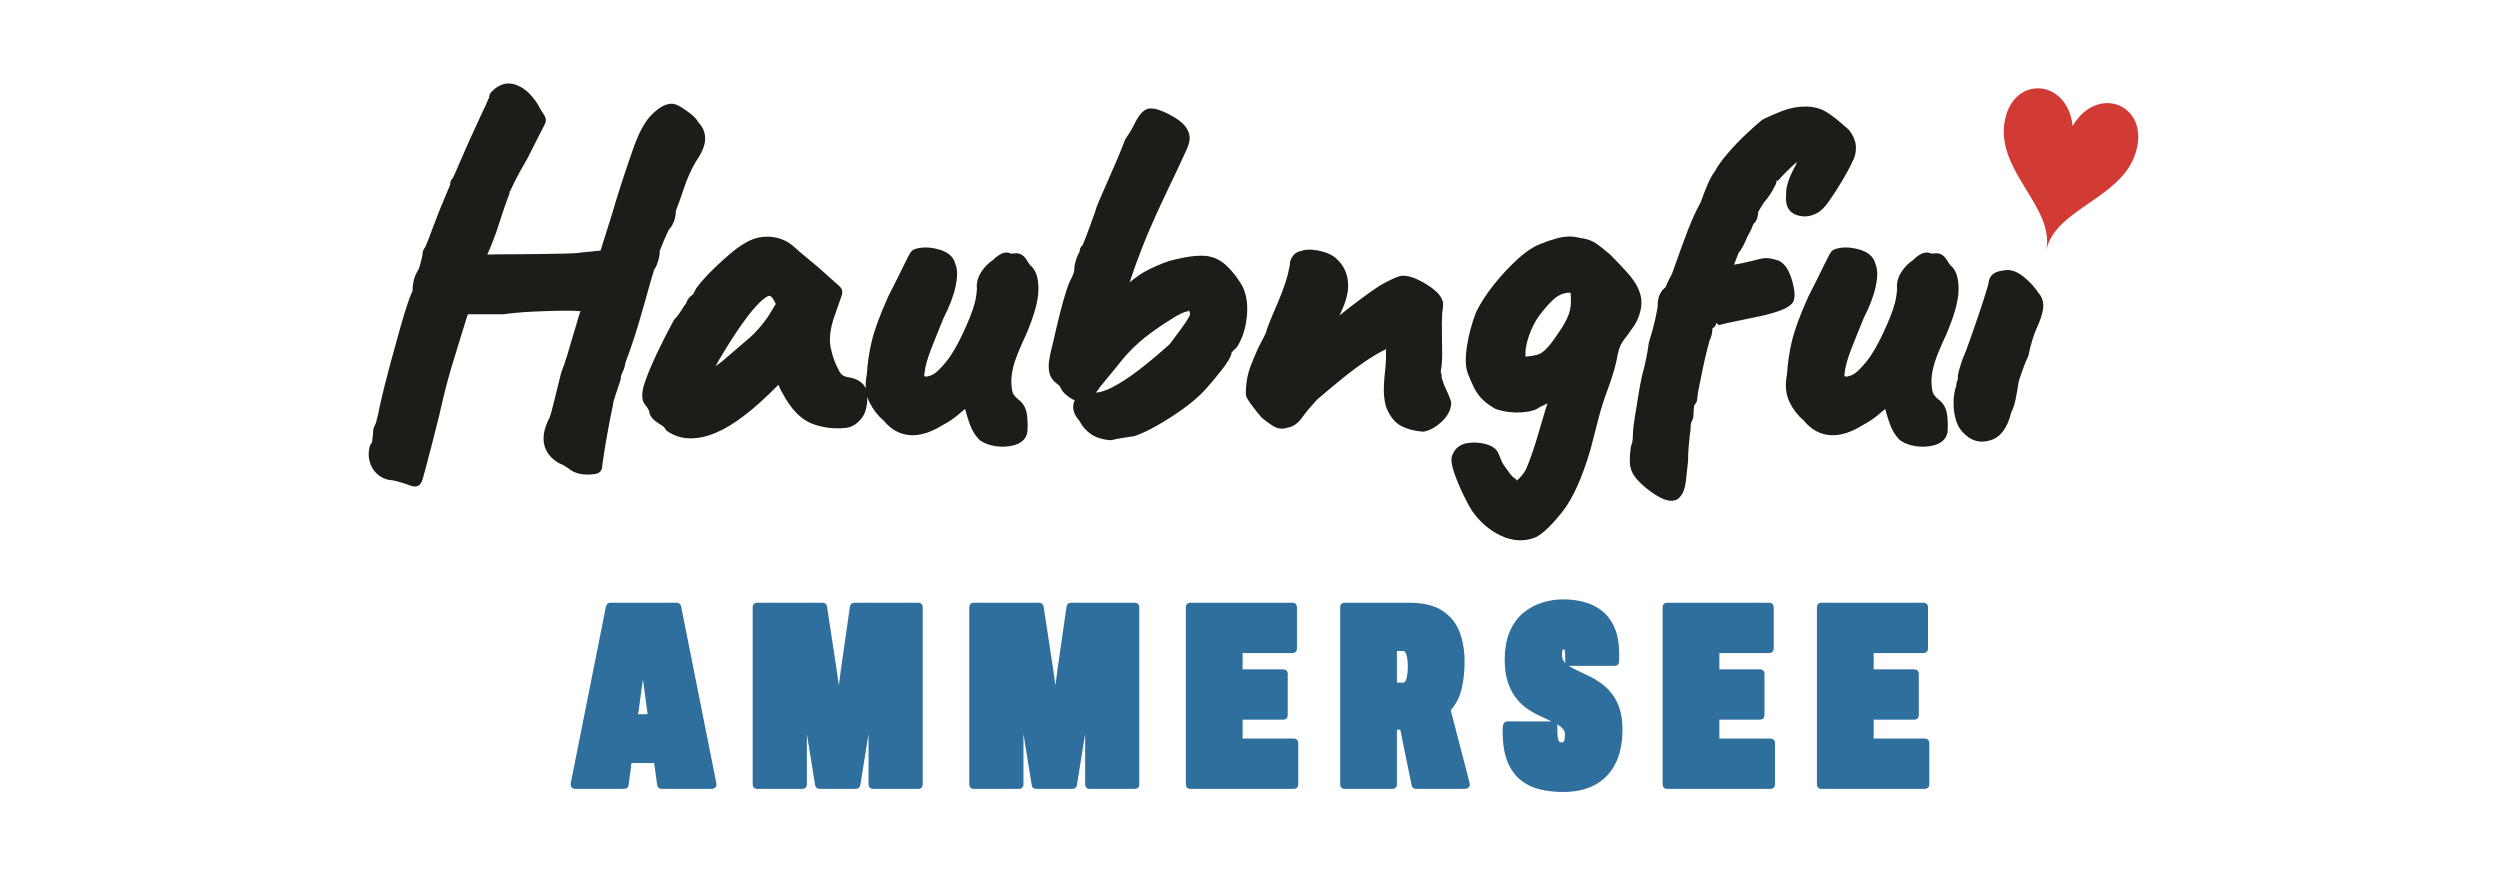
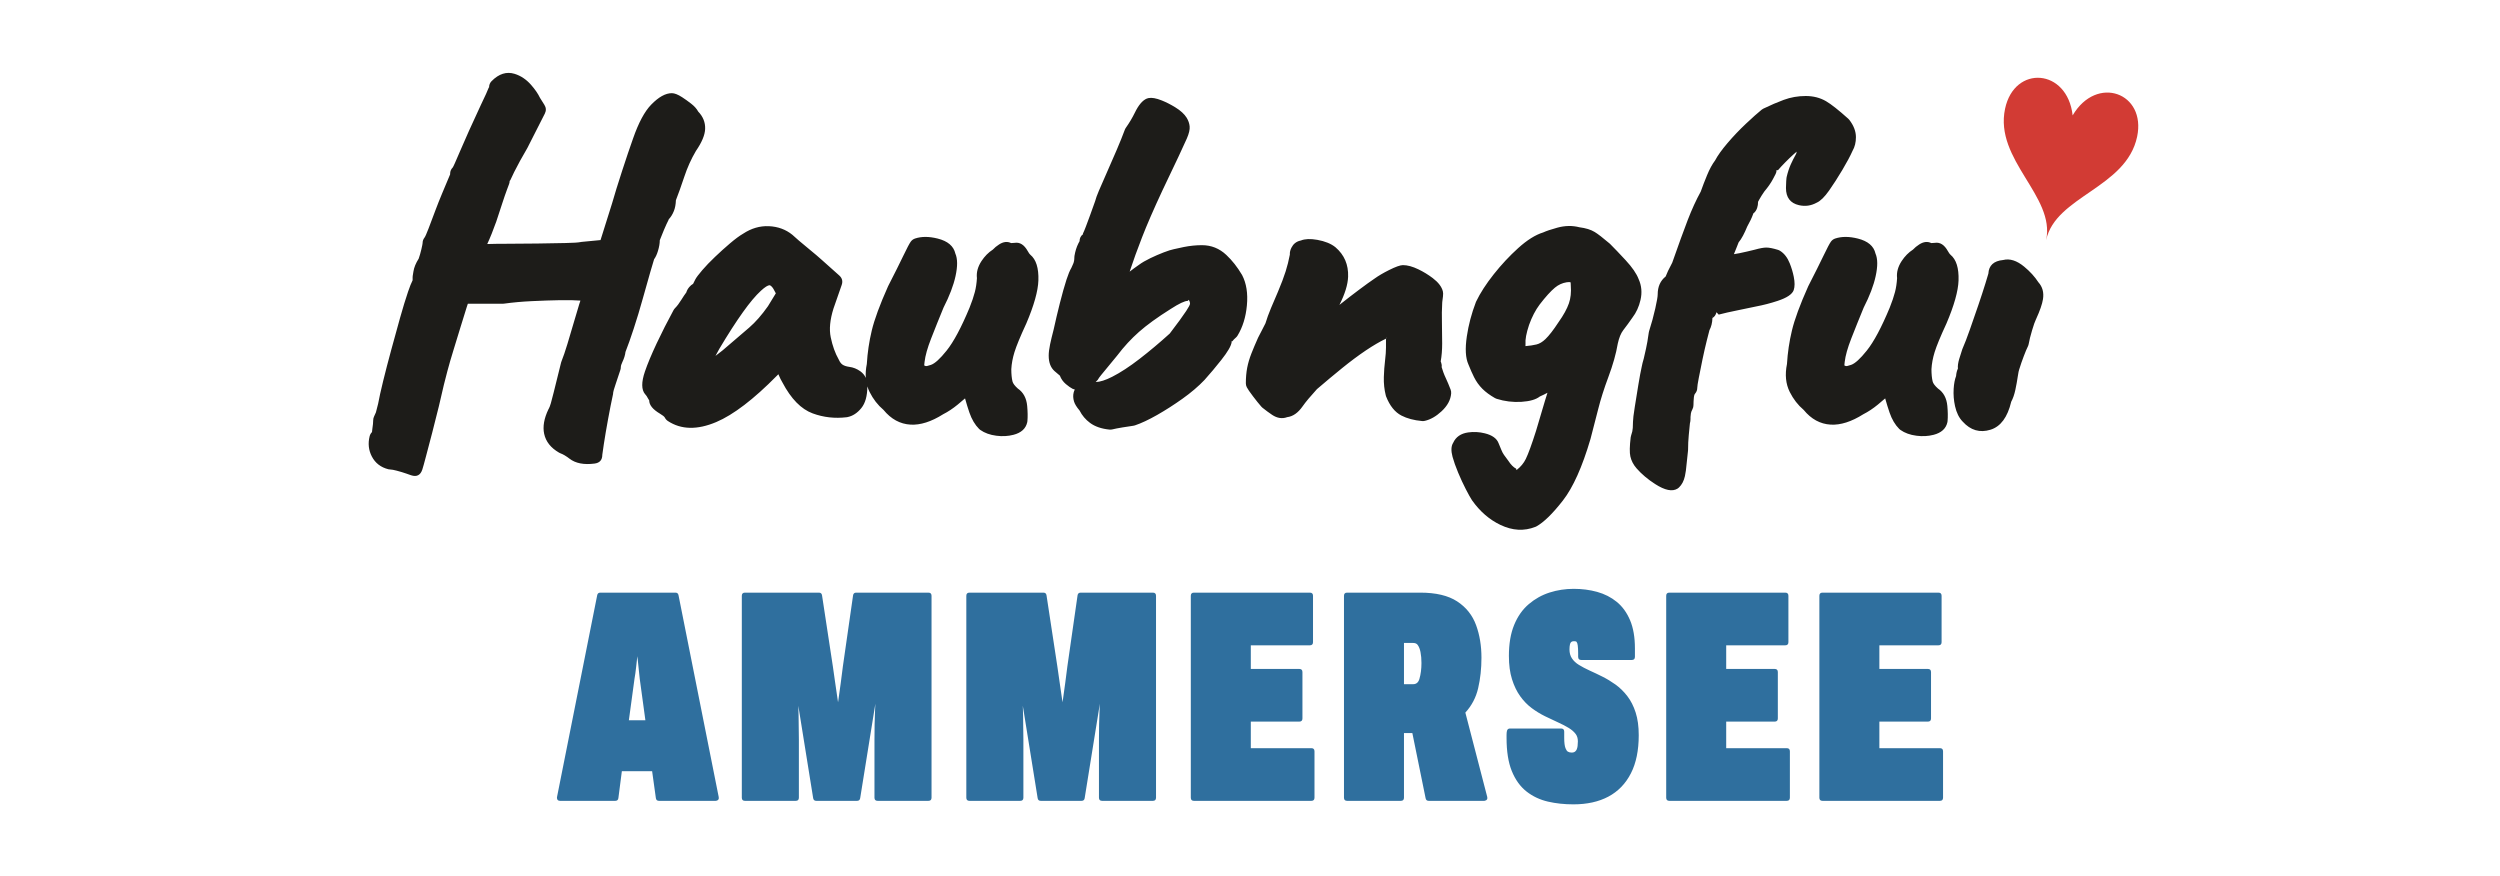
<svg xmlns="http://www.w3.org/2000/svg" width="127.0mm" height="44.45mm" viewBox="0 0 127.0 44.45" role="img" aria-label="Haubngfui · AMMERSEE · Fisherman-Fassung (Stick, embroidery_front)">
-   <path id="schrift" fill="#1d1c19" d="M20.876 24.677 20.635 24.592Q20.411 24.514 20.151 24.446Q19.929 24.388 19.842 24.388Q19.787 24.388 19.733 24.375Q19.15 24.229 18.888 23.723Q18.641 23.246 18.778 22.695Q18.809 22.574 18.897 22.486L18.915 22.325Q18.958 22.046 18.958 21.887Q18.958 21.781 19.006 21.686Q19.083 21.53 19.096 21.486Q19.118 21.41 19.209 21.045Q19.285 20.622 19.466 19.885Q19.648 19.144 19.879 18.294Q20.108 17.447 20.326 16.673Q20.547 15.889 20.732 15.347Q20.858 14.976 20.961 14.772V14.623Q20.961 14.588 20.966 14.553L21.003 14.324Q21.051 14.019 21.27 13.674Q21.347 13.454 21.407 13.195Q21.468 12.931 21.468 12.886Q21.468 12.728 21.566 12.605Q21.619 12.538 21.775 12.133Q21.955 11.665 22.123 11.21Q22.271 10.814 22.456 10.372L22.77 9.623L22.867 9.392V9.362Q22.867 9.176 22.999 9.044Q23.034 9.01 23.374 8.209Q23.751 7.321 24.406 5.915Q24.408 5.909 24.411 5.903Q24.504 5.717 24.694 5.302Q24.784 5.106 24.826 4.991L24.846 4.97Q24.846 4.784 24.978 4.652Q25.532 4.098 26.142 4.287Q26.612 4.433 26.973 4.841Q27.281 5.189 27.43 5.503L27.657 5.866Q27.791 6.082 27.676 6.308L26.794 8.046Q26.788 8.058 26.781 8.07Q26.392 8.733 26.121 9.274Q25.988 9.539 25.924 9.69L25.891 9.724Q25.891 9.806 25.862 9.882L25.754 10.172Q25.649 10.452 25.507 10.889L25.217 11.771Q25.215 11.776 25.214 11.781Q24.975 12.454 24.752 12.933Q25.189 12.918 25.78 12.918Q26.527 12.918 27.306 12.906L28.721 12.882Q29.311 12.871 29.499 12.831Q29.524 12.826 29.549 12.824L30.507 12.732L31.091 10.874Q31.286 10.192 31.601 9.223Q31.917 8.252 32.16 7.57Q32.578 6.369 33.082 5.851Q33.649 5.269 34.129 5.269Q34.334 5.269 34.651 5.473Q34.872 5.617 35.105 5.798Q35.357 5.994 35.469 6.204Q35.839 6.586 35.821 7.086Q35.804 7.551 35.352 8.206Q34.996 8.81 34.761 9.517Q34.523 10.23 34.336 10.707Q34.325 11.025 34.233 11.255Q34.126 11.522 33.964 11.684L33.971 11.692Q33.928 11.771 33.861 11.916Q33.723 12.216 33.607 12.516L33.517 12.741Q33.517 12.976 33.425 13.281Q33.347 13.542 33.228 13.707Q33.172 13.887 33.04 14.339Q32.872 14.915 32.656 15.697Q32.436 16.491 32.191 17.237Q31.962 17.936 31.774 18.415Q31.75 18.648 31.615 18.931Q31.538 19.093 31.538 19.184Q31.538 19.257 31.515 19.327L31.274 20.05Q31.152 20.416 31.152 20.463Q31.152 20.512 31.142 20.559Q31.022 21.107 30.891 21.823Q30.76 22.541 30.676 23.089Q30.597 23.61 30.597 23.638Q30.597 24.033 30.206 24.084Q29.393 24.192 28.931 23.836Q28.673 23.638 28.473 23.565Q28.435 23.551 28.401 23.531Q27.769 23.166 27.643 22.572Q27.527 22.024 27.859 21.331Q27.869 21.308 27.883 21.287Q27.964 21.156 28.128 20.468Q28.31 19.703 28.504 18.951Q28.512 18.923 28.522 18.896Q28.66 18.552 28.823 18.016Q28.991 17.464 29.147 16.924Q29.305 16.376 29.427 15.983Q29.457 15.888 29.486 15.806Q29.068 15.774 28.448 15.785Q27.797 15.797 27.031 15.833Q26.279 15.868 25.599 15.962Q25.568 15.966 25.538 15.966H23.766Q23.742 16.038 23.71 16.136Q23.58 16.542 23.405 17.118L23.042 18.303Q22.857 18.898 22.727 19.389Q22.596 19.88 22.549 20.082Q22.453 20.516 22.295 21.172Q22.137 21.828 21.955 22.52L21.641 23.715Q21.505 24.235 21.452 24.394Q21.309 24.821 20.883 24.679Q20.879 24.678 20.876 24.677ZM33.774 21.75Q33.737 21.676 33.525 21.55Q32.979 21.226 32.979 20.873L32.922 20.782Q32.846 20.637 32.797 20.588Q32.782 20.574 32.769 20.558Q32.487 20.219 32.761 19.413Q32.963 18.822 33.359 17.979Q33.751 17.147 34.216 16.291Q34.247 16.234 34.293 16.187Q34.449 16.032 34.614 15.763Q34.758 15.53 34.864 15.392Q34.907 15.243 35.018 15.115Q35.105 15.013 35.21 14.954L35.319 14.736Q35.392 14.589 35.677 14.258Q35.94 13.951 36.323 13.586Q36.699 13.227 37.08 12.903Q37.473 12.568 37.753 12.406Q38.377 11.996 39.059 12.026Q39.751 12.057 40.252 12.464Q40.27 12.479 40.287 12.495Q40.347 12.555 40.587 12.761Q40.836 12.975 41.158 13.237Q41.492 13.509 41.742 13.734L42.633 14.529Q42.857 14.729 42.758 15.013L42.34 16.213Q42.074 17.062 42.201 17.669Q42.337 18.323 42.604 18.793Q42.614 18.811 42.622 18.829Q42.693 18.983 42.798 19.058Q42.915 19.14 43.145 19.173Q43.443 19.21 43.705 19.397Q43.894 19.532 43.983 19.734Q43.958 19.402 44.034 19.028Q44.086 18.161 44.285 17.33Q44.488 16.481 45.108 15.091Q45.113 15.08 45.118 15.07Q45.622 14.086 45.885 13.536Q46.17 12.941 46.269 12.809Q46.353 12.696 46.487 12.652Q46.973 12.49 47.631 12.654Q48.402 12.847 48.532 13.417Q48.705 13.811 48.541 14.562Q48.385 15.277 47.931 16.163Q47.598 16.971 47.302 17.731Q47.021 18.449 46.968 18.921Q46.947 19.098 46.949 19.098Q46.984 19.111 47.016 19.129Q47.059 19.152 47.291 19.072Q47.59 18.97 48.087 18.348Q48.627 17.674 49.254 16.164Q49.434 15.714 49.523 15.368Q49.604 15.054 49.628 14.666Q49.577 14.231 49.86 13.798Q50.1 13.432 50.437 13.214Q50.566 13.074 50.754 12.954Q51.079 12.744 51.364 12.884L51.542 12.873Q51.94 12.807 52.211 13.295Q52.288 13.434 52.34 13.476Q52.781 13.837 52.75 14.783Q52.723 15.591 52.135 16.971Q52.132 16.978 52.129 16.984Q51.683 17.946 51.535 18.424Q51.397 18.871 51.374 19.292Q51.375 19.666 51.434 19.912Q51.472 20.066 51.705 20.274Q52.127 20.563 52.181 21.158Q52.221 21.596 52.193 21.924Q52.191 21.955 52.184 21.985Q52.076 22.471 51.484 22.624Q51.074 22.731 50.614 22.671Q50.13 22.609 49.798 22.376Q49.765 22.354 49.738 22.326Q49.423 22.011 49.244 21.49Q49.133 21.168 49.024 20.774Q48.895 20.889 48.652 21.088Q48.285 21.39 47.913 21.579Q47.005 22.151 46.253 22.107Q45.458 22.06 44.883 21.36Q44.448 20.993 44.175 20.447Q44.107 20.311 44.062 20.165Q44.059 20.892 43.757 21.265Q43.45 21.645 43.049 21.725Q43.032 21.728 43.015 21.73Q42.111 21.84 41.286 21.537Q40.405 21.214 39.748 19.966Q39.658 19.823 39.541 19.547Q39.503 19.586 39.466 19.623Q37.692 21.422 36.386 21.976Q34.939 22.588 33.93 21.925Q33.829 21.859 33.774 21.75ZM56.358 22.359Q55.752 22.298 55.375 22.02Q55.032 21.766 54.841 21.389Q54.619 21.128 54.56 20.93Q54.488 20.691 54.542 20.475Q54.563 20.389 54.601 20.326Q54.543 20.314 54.488 20.287Q54.343 20.214 54.145 20.047Q53.938 19.872 53.842 19.619Q53.683 19.491 53.565 19.383Q53.274 19.117 53.274 18.605Q53.274 18.366 53.344 18.031Q53.406 17.733 53.527 17.269Q53.666 16.631 53.839 15.945Q54.015 15.247 54.178 14.739Q54.306 14.343 54.427 14.141L54.519 13.934Q54.577 13.804 54.577 13.61Q54.577 13.572 54.583 13.536Q54.642 13.179 54.781 12.902L54.842 12.789Q54.842 12.564 55.022 12.429L55.011 12.407Q55.073 12.282 55.161 12.05Q55.351 11.553 55.635 10.749Q55.679 10.568 55.819 10.236Q55.99 9.835 56.233 9.288Q56.473 8.748 56.725 8.16Q56.974 7.579 57.139 7.132Q57.159 7.076 57.193 7.028Q57.462 6.647 57.651 6.258Q57.929 5.685 58.252 5.546Q58.295 5.528 58.341 5.519Q58.593 5.468 59.019 5.639Q59.356 5.774 59.703 5.987Q60.107 6.235 60.283 6.518Q60.412 6.732 60.434 6.953Q60.458 7.19 60.29 7.575Q60.167 7.859 59.874 8.48L59.053 10.207Q58.385 11.639 58.017 12.59Q57.647 13.544 57.421 14.232Q57.405 14.284 57.387 14.335Q57.606 14.163 57.853 13.992Q58.08 13.824 58.439 13.651Q58.782 13.486 59.112 13.359Q59.443 13.231 59.63 13.195Q59.76 13.16 60.139 13.084Q60.605 12.991 61.06 12.991Q61.769 12.991 62.297 13.487Q62.742 13.905 63.088 14.491Q63.094 14.501 63.1 14.511Q63.427 15.136 63.342 16.052Q63.26 16.94 62.868 17.584Q62.827 17.652 62.765 17.702Q62.687 17.764 62.599 17.878L62.572 17.857Q62.572 17.889 62.567 17.921Q62.526 18.21 62.04 18.824Q61.622 19.353 61.202 19.822Q61.198 19.827 61.194 19.832Q60.729 20.322 60.066 20.794Q59.42 21.253 58.785 21.615Q58.131 21.986 57.655 22.145Q57.613 22.159 57.568 22.165Q57.384 22.188 57.031 22.246Q56.687 22.304 56.512 22.348Q56.436 22.367 56.358 22.359ZM77.996 27.301Q77.139 27.638 76.227 27.204Q75.385 26.804 74.786 25.96Q74.782 25.955 74.779 25.949Q74.668 25.784 74.464 25.387Q74.262 24.997 74.074 24.546Q73.882 24.084 73.789 23.741Q73.664 23.276 73.821 23.031Q74.024 22.583 74.583 22.503Q75.008 22.443 75.431 22.548Q75.991 22.688 76.127 23.049Q76.199 23.217 76.271 23.397Q76.324 23.531 76.404 23.646Q76.504 23.79 76.59 23.898Q76.605 23.916 76.617 23.935Q76.816 24.242 77.019 24.344L77.039 24.416Q77.356 24.171 77.511 23.85Q77.702 23.457 78.03 22.426L78.486 20.89Q78.547 20.685 78.611 20.488Q78.429 20.587 78.223 20.678Q77.932 20.908 77.293 20.948Q76.642 20.99 76.03 20.795Q75.985 20.781 75.943 20.757Q75.553 20.534 75.305 20.287Q75.049 20.03 74.883 19.699Q74.744 19.421 74.595 19.048Q74.376 18.564 74.515 17.623Q74.643 16.753 74.974 15.886Q74.981 15.869 74.989 15.852Q75.3 15.204 75.886 14.464Q76.465 13.735 77.12 13.143Q77.802 12.526 78.393 12.344Q78.629 12.235 79.112 12.102Q79.696 11.941 80.234 12.081Q80.719 12.143 81.01 12.321Q81.258 12.472 81.767 12.905Q81.781 12.917 81.794 12.93Q82.114 13.249 82.578 13.75Q83.087 14.299 83.243 14.717Q83.467 15.211 83.338 15.773Q83.221 16.285 82.925 16.674Q82.705 16.993 82.46 17.311Q82.282 17.542 82.183 17.991Q82.055 18.753 81.704 19.692Q81.375 20.573 81.188 21.32L80.801 22.82Q80.799 22.827 80.797 22.834Q80.17 24.968 79.393 25.964Q78.612 26.967 78.049 27.277Q78.023 27.291 77.996 27.301ZM85.224 25.354Q84.83 25.608 84.08 25.125Q83.52 24.765 83.14 24.331Q82.895 24.052 82.822 23.722Q82.757 23.43 82.839 22.75Q82.845 22.699 82.863 22.65Q82.936 22.448 82.945 22.275Q82.956 22.045 82.956 21.959Q82.956 21.779 83.046 21.213L83.227 20.09Q83.325 19.491 83.4 19.164Q83.412 19.09 83.44 18.979Q83.476 18.837 83.503 18.751L83.619 18.24Q83.687 17.945 83.757 17.434Q83.762 17.395 83.774 17.358Q83.961 16.774 84.089 16.202Q84.211 15.659 84.211 15.492Q84.211 14.904 84.615 14.582Q84.661 14.457 84.737 14.297Q84.853 14.055 84.949 13.882Q85.426 12.52 85.737 11.712Q86.054 10.893 86.397 10.27Q86.541 9.864 86.719 9.435Q86.911 8.971 87.127 8.685Q87.324 8.311 87.758 7.803Q88.196 7.29 88.696 6.818Q89.192 6.352 89.495 6.107Q89.535 6.075 89.581 6.053Q90.132 5.786 90.611 5.61Q91.145 5.413 91.732 5.413Q92.312 5.413 92.768 5.68Q93.157 5.908 93.89 6.566Q93.921 6.594 93.947 6.627Q94.281 7.062 94.281 7.504Q94.281 7.902 94.111 8.194Q93.931 8.599 93.59 9.17Q93.244 9.752 92.92 10.212Q92.573 10.706 92.288 10.831Q91.859 11.068 91.389 10.959Q90.727 10.806 90.727 10.086Q90.727 9.899 90.74 9.735L90.752 9.591Q90.755 9.558 90.762 9.527Q90.845 9.17 90.971 8.888Q91.089 8.627 91.196 8.439Q91.2 8.433 91.204 8.427Q91.269 8.32 91.271 8.239Q91.211 8.289 91.105 8.384Q90.911 8.559 90.693 8.78Q90.477 8.998 90.316 9.187L90.251 9.169Q90.251 9.28 90.2 9.378L90.067 9.632Q89.915 9.922 89.628 10.264Q89.479 10.477 89.374 10.667Q89.31 10.782 89.31 10.786Q89.31 10.956 89.263 11.097Q89.201 11.283 89.069 11.378L89.056 11.418Q88.961 11.688 88.759 12.044Q88.659 12.291 88.546 12.505Q88.435 12.714 88.322 12.847L88.229 13.084Q88.158 13.261 88.083 13.448Q88.213 13.43 88.363 13.398Q88.756 13.317 89.13 13.223Q89.523 13.111 89.729 13.111Q89.941 13.111 90.32 13.228Q90.376 13.245 90.426 13.276Q90.744 13.475 90.919 13.913Q91.055 14.253 91.123 14.595Q91.207 15.014 91.121 15.272L91.121 15.272Q91.01 15.588 90.297 15.823Q89.76 16 89.221 16.102Q88.779 16.199 88.236 16.307Q87.707 16.413 87.31 16.518L87.197 16.398Q87.145 16.607 86.992 16.687Q86.981 17.047 86.84 17.31Q86.796 17.465 86.705 17.835Q86.596 18.271 86.489 18.782Q86.381 19.297 86.298 19.734Q86.221 20.132 86.221 20.236Q86.221 20.401 86.115 20.527Q86.061 20.59 86.05 20.707Q86.028 20.943 86.028 21.115Q86.028 21.224 85.978 21.321Q85.911 21.45 85.898 21.535Q85.878 21.657 85.878 21.718V21.815Q85.878 21.932 85.847 22.047L85.789 22.643Q85.754 23.018 85.754 23.383Q85.754 23.407 85.751 23.431L85.677 24.125Q85.65 24.465 85.594 24.722Q85.515 25.084 85.293 25.299Q85.261 25.33 85.224 25.354ZM96.481 22.326Q96.166 22.011 95.988 21.49Q95.877 21.168 95.767 20.774Q95.638 20.889 95.396 21.088Q95.029 21.39 94.657 21.579Q93.749 22.151 92.996 22.107Q92.201 22.06 91.627 21.36Q91.192 20.993 90.919 20.447Q90.614 19.837 90.778 19.028Q90.83 18.161 91.029 17.33Q91.231 16.481 91.852 15.091Q91.857 15.08 91.862 15.07Q92.366 14.086 92.629 13.536Q92.914 12.941 93.013 12.809Q93.097 12.696 93.23 12.652Q93.717 12.49 94.375 12.654Q95.146 12.847 95.275 13.417Q95.448 13.811 95.284 14.562Q95.129 15.277 94.675 16.163Q94.342 16.971 94.045 17.731Q93.765 18.449 93.711 18.921Q93.691 19.098 93.693 19.098Q93.728 19.111 93.76 19.129Q93.802 19.152 94.035 19.072Q94.334 18.97 94.831 18.348Q95.371 17.674 95.998 16.164Q96.178 15.714 96.267 15.368Q96.348 15.054 96.372 14.666Q96.321 14.231 96.604 13.798Q96.843 13.432 97.18 13.214Q97.31 13.074 97.497 12.954Q97.823 12.744 98.108 12.884L98.286 12.873Q98.684 12.807 98.954 13.295Q99.032 13.434 99.084 13.476Q99.525 13.837 99.494 14.783Q99.467 15.591 98.879 16.971Q98.876 16.978 98.873 16.984Q98.427 17.946 98.279 18.424Q98.141 18.871 98.118 19.292Q98.119 19.666 98.178 19.912Q98.215 20.066 98.449 20.274Q98.871 20.563 98.925 21.158Q98.965 21.596 98.937 21.924Q98.935 21.955 98.928 21.985Q98.82 22.471 98.228 22.624Q97.818 22.731 97.357 22.671Q96.873 22.609 96.541 22.376Q96.509 22.354 96.481 22.326ZM72.241 21.925Q71.622 21.869 71.194 21.647Q70.693 21.388 70.414 20.675Q70.404 20.649 70.397 20.621Q70.285 20.174 70.299 19.69Q70.312 19.247 70.363 18.828Q70.408 18.457 70.408 18.195V17.74Q69.938 17.966 69.383 18.339Q68.809 18.726 68.185 19.232Q67.56 19.739 66.9 20.305Q66.403 20.848 66.171 21.18Q65.825 21.674 65.39 21.727Q65.01 21.867 64.623 21.61Q64.39 21.454 64.133 21.249Q64.102 21.224 64.076 21.194Q63.896 20.989 63.658 20.675Q63.403 20.34 63.336 20.206Q63.289 20.111 63.289 20.005Q63.289 19.576 63.357 19.22Q63.425 18.865 63.573 18.489Q63.709 18.142 63.907 17.698Q63.916 17.678 63.927 17.658Q64.014 17.505 64.091 17.341Q64.173 17.165 64.286 16.959Q64.388 16.615 64.566 16.188Q64.748 15.75 64.919 15.36Q65.174 14.757 65.312 14.319Q65.438 13.923 65.525 13.466Q65.513 13.302 65.605 13.119Q65.745 12.837 66.043 12.763Q66.062 12.758 66.081 12.755Q66.393 12.626 66.919 12.72Q67.502 12.825 67.833 13.089Q67.839 13.094 67.844 13.099Q68.515 13.674 68.484 14.591Q68.463 15.195 68.042 16.026Q68.089 15.989 68.14 15.948Q68.556 15.618 69.043 15.253Q69.53 14.888 69.828 14.688Q70.122 14.476 70.56 14.257Q71.065 14.004 71.268 14.004Q71.612 14.004 72.055 14.218Q72.445 14.407 72.783 14.663Q73.21 14.988 73.297 15.335Q73.311 15.388 73.311 15.444Q73.311 15.575 73.281 15.766Q73.262 15.888 73.262 15.975Q73.262 15.989 73.261 16.003Q73.238 16.37 73.25 16.894Q73.262 17.442 73.262 17.99Q73.262 18.481 73.188 18.897Q73.202 18.931 73.215 18.97Q73.254 19.086 73.237 19.189Q73.275 19.316 73.32 19.443Q73.373 19.592 73.461 19.777Q73.564 19.997 73.691 20.326Q73.727 20.421 73.719 20.522Q73.682 21.011 73.227 21.433Q72.813 21.816 72.383 21.915Q72.312 21.931 72.241 21.925ZM102.17 20.943Q101.89 22.125 101.12 22.365Q100.306 22.618 99.706 21.954Q99.427 21.67 99.316 21.17Q99.218 20.728 99.246 20.284Q99.271 19.894 99.369 19.639Q99.384 19.422 99.462 19.26Q99.441 19.061 99.53 18.765Q99.604 18.517 99.679 18.294Q99.685 18.274 99.693 18.256Q99.856 17.885 100.067 17.285Q100.284 16.672 100.5 16.035Q100.715 15.402 100.858 14.937Q100.974 14.561 101.009 14.436Q101.044 13.81 101.762 13.744Q102.262 13.616 102.829 14.083Q103.275 14.45 103.551 14.876Q103.862 15.22 103.784 15.729Q103.726 16.105 103.435 16.741Q103.431 16.748 103.428 16.755Q103.349 16.913 103.228 17.322Q103.103 17.741 103.059 18.003Q103.048 18.07 103.018 18.131Q102.931 18.303 102.807 18.632Q102.679 18.968 102.587 19.268Q102.581 19.286 102.575 19.303Q102.546 19.375 102.505 19.648Q102.455 19.988 102.38 20.34Q102.303 20.7 102.17 20.943ZM55.838 19.717Q55.781 19.836 55.661 19.942Q55.988 19.937 56.5 19.676Q57.126 19.357 57.889 18.768Q58.656 18.175 59.424 17.479Q60.022 16.696 60.261 16.331Q60.449 16.045 60.454 15.96Q60.458 15.886 60.401 15.783Q60.396 15.774 60.392 15.766L60.336 15.821Q60.107 15.821 59.47 16.232Q58.459 16.867 57.859 17.398Q57.265 17.923 56.761 18.587Q56.757 18.592 56.754 18.597Q56.557 18.843 56.322 19.122Q56.095 19.39 55.945 19.58L55.838 19.717ZM77.493 18.119Q77.812 18.093 78.052 18.035Q78.283 17.979 78.509 17.762Q78.786 17.496 79.168 16.911Q79.173 16.904 79.178 16.897Q79.552 16.37 79.7 15.947Q79.837 15.554 79.796 15.045L79.789 14.884Q79.738 14.852 79.589 14.875Q79.255 14.928 78.989 15.15Q78.665 15.42 78.213 16.008Q77.895 16.431 77.676 17.043Q77.467 17.67 77.496 18.013L77.493 18.119ZM39.412 15.437Q39.277 15.159 39.19 15.083Q39.124 15.025 39.1 15.025Q38.961 15.025 38.656 15.305Q38.256 15.671 37.741 16.393Q37.208 17.138 36.542 18.256Q36.435 18.438 36.346 18.615Q36.515 18.489 36.713 18.331L38.059 17.177Q38.542 16.76 39.013 16.09L39.412 15.437ZM70.423 17.732 70.435 17.669 70.413 17.709 70.423 17.732ZM86.993 16.646Q87.002 16.634 87.009 16.621L86.993 16.626Q86.993 16.636 86.993 16.646ZM70.415 17.736H70.423L70.423 17.732Q70.419 17.734 70.415 17.736Z" />
-   <g id="herz" transform="translate(104.855,8.448) rotate(12) scale(0.38096) translate(0,8.500)">
+   <path id="schrift" fill="#1d1c19" d="M20.876 24.141 20.635 24.056Q20.411 23.978 20.151 23.91Q19.929 23.852 19.842 23.852Q19.787 23.852 19.733 23.839Q19.15 23.693 18.888 23.187Q18.641 22.71 18.778 22.159Q18.809 22.038 18.897 21.95L18.915 21.789Q18.958 21.51 18.958 21.351Q18.958 21.245 19.006 21.15Q19.083 20.994 19.096 20.95Q19.118 20.874 19.209 20.509Q19.285 20.086 19.466 19.349Q19.648 18.608 19.879 17.758Q20.108 16.912 20.326 16.137Q20.547 15.353 20.732 14.811Q20.858 14.44 20.961 14.237V14.087Q20.961 14.052 20.966 14.017L21.003 13.788Q21.051 13.483 21.27 13.138Q21.347 12.918 21.407 12.659Q21.468 12.395 21.468 12.35Q21.468 12.192 21.566 12.069Q21.619 12.003 21.775 11.597Q21.955 11.13 22.123 10.674Q22.271 10.278 22.456 9.836L22.77 9.087L22.867 8.856V8.827Q22.867 8.64 22.999 8.508Q23.034 8.474 23.374 7.673Q23.751 6.785 24.406 5.379Q24.408 5.373 24.411 5.368Q24.504 5.182 24.694 4.766Q24.784 4.57 24.826 4.456L24.846 4.435Q24.846 4.248 24.978 4.116Q25.532 3.562 26.142 3.751Q26.612 3.897 26.973 4.305Q27.281 4.654 27.43 4.968L27.657 5.33Q27.791 5.546 27.676 5.773L26.794 7.51Q26.788 7.522 26.781 7.534Q26.392 8.197 26.121 8.738Q25.988 9.004 25.924 9.154L25.891 9.189Q25.891 9.27 25.862 9.347L25.754 9.636Q25.649 9.916 25.507 10.353L25.217 11.236Q25.215 11.241 25.214 11.246Q24.975 11.918 24.752 12.397Q25.189 12.383 25.78 12.383Q26.527 12.383 27.306 12.371L28.721 12.346Q29.311 12.335 29.499 12.296Q29.524 12.29 29.549 12.288L30.507 12.196L31.091 10.338Q31.286 9.656 31.601 8.688Q31.917 7.716 32.16 7.034Q32.578 5.833 33.082 5.315Q33.649 4.733 34.129 4.733Q34.334 4.733 34.651 4.938Q34.872 5.081 35.105 5.262Q35.357 5.458 35.469 5.668Q35.839 6.05 35.821 6.55Q35.804 7.015 35.352 7.67Q34.996 8.274 34.761 8.981Q34.523 9.695 34.336 10.171Q34.325 10.49 34.233 10.719Q34.126 10.986 33.964 11.148L33.971 11.156Q33.928 11.235 33.861 11.38Q33.723 11.681 33.607 11.981L33.517 12.205Q33.517 12.44 33.425 12.745Q33.347 13.007 33.228 13.171Q33.172 13.351 33.04 13.803Q32.872 14.379 32.656 15.161Q32.436 15.955 32.191 16.701Q31.962 17.4 31.774 17.879Q31.75 18.112 31.615 18.395Q31.538 18.557 31.538 18.648Q31.538 18.721 31.515 18.791L31.274 19.515Q31.152 19.88 31.152 19.927Q31.152 19.976 31.142 20.023Q31.022 20.571 30.891 21.288Q30.76 22.005 30.676 22.553Q30.597 23.074 30.597 23.102Q30.597 23.497 30.206 23.549Q29.393 23.656 28.931 23.301Q28.673 23.102 28.473 23.029Q28.435 23.015 28.401 22.995Q27.769 22.63 27.643 22.036Q27.527 21.488 27.859 20.795Q27.869 20.772 27.883 20.751Q27.964 20.62 28.128 19.932Q28.31 19.167 28.504 18.415Q28.512 18.387 28.522 18.361Q28.66 18.016 28.823 17.48Q28.991 16.928 29.147 16.388Q29.305 15.841 29.427 15.447Q29.457 15.352 29.486 15.27Q29.068 15.238 28.448 15.249Q27.797 15.261 27.031 15.297Q26.279 15.332 25.599 15.426Q25.568 15.43 25.538 15.43H23.766Q23.742 15.502 23.71 15.6Q23.58 16.006 23.405 16.583L23.042 17.767Q22.857 18.363 22.727 18.853Q22.596 19.344 22.549 19.546Q22.453 19.981 22.295 20.636Q22.137 21.292 21.955 21.985L21.641 23.179Q21.505 23.7 21.452 23.858Q21.309 24.285 20.883 24.143Q20.879 24.142 20.876 24.141ZM33.774 21.215Q33.737 21.14 33.525 21.014Q32.979 20.691 32.979 20.338L32.922 20.247Q32.846 20.101 32.797 20.053Q32.782 20.038 32.769 20.022Q32.487 19.684 32.761 18.877Q32.963 18.286 33.359 17.443Q33.751 16.611 34.216 15.755Q34.247 15.698 34.293 15.652Q34.449 15.496 34.614 15.227Q34.758 14.994 34.864 14.856Q34.907 14.708 35.018 14.579Q35.105 14.477 35.21 14.418L35.319 14.2Q35.392 14.054 35.677 13.722Q35.94 13.415 36.323 13.05Q36.699 12.691 37.08 12.367Q37.473 12.032 37.753 11.87Q38.377 11.46 39.059 11.49Q39.751 11.521 40.252 11.928Q40.27 11.943 40.287 11.959Q40.347 12.019 40.587 12.225Q40.836 12.439 41.158 12.701Q41.492 12.973 41.742 13.198L42.633 13.993Q42.857 14.193 42.758 14.477L42.34 15.677Q42.074 16.526 42.201 17.133Q42.337 17.788 42.604 18.257Q42.614 18.275 42.622 18.293Q42.693 18.448 42.798 18.522Q42.915 18.604 43.145 18.637Q43.443 18.674 43.705 18.861Q43.894 18.996 43.983 19.198Q43.958 18.866 44.034 18.492Q44.086 17.625 44.285 16.794Q44.488 15.945 45.108 14.556Q45.113 14.545 45.118 14.534Q45.622 13.55 45.885 13Q46.17 12.405 46.269 12.273Q46.353 12.16 46.487 12.116Q46.973 11.954 47.631 12.118Q48.402 12.311 48.532 12.881Q48.705 13.276 48.541 14.026Q48.385 14.741 47.931 15.627Q47.598 16.435 47.302 17.195Q47.021 17.913 46.968 18.385Q46.947 18.562 46.949 18.562Q46.984 18.575 47.016 18.593Q47.059 18.616 47.291 18.536Q47.59 18.434 48.087 17.812Q48.627 17.138 49.254 15.628Q49.434 15.178 49.523 14.832Q49.604 14.518 49.628 14.13Q49.577 13.695 49.86 13.262Q50.1 12.896 50.437 12.679Q50.566 12.538 50.754 12.418Q51.079 12.208 51.364 12.348L51.542 12.337Q51.94 12.271 52.211 12.759Q52.288 12.898 52.34 12.94Q52.781 13.301 52.75 14.247Q52.723 15.055 52.135 16.436Q52.132 16.442 52.129 16.448Q51.683 17.411 51.535 17.889Q51.397 18.335 51.374 18.756Q51.375 19.13 51.434 19.376Q51.472 19.53 51.705 19.738Q52.127 20.027 52.181 20.623Q52.221 21.06 52.193 21.389Q52.191 21.419 52.184 21.449Q52.076 21.935 51.484 22.088Q51.074 22.195 50.614 22.135Q50.13 22.073 49.798 21.84Q49.765 21.818 49.738 21.79Q49.423 21.475 49.244 20.954Q49.133 20.632 49.024 20.238Q48.895 20.353 48.652 20.553Q48.285 20.854 47.913 21.043Q47.005 21.615 46.253 21.571Q45.458 21.524 44.883 20.824Q44.448 20.457 44.175 19.911Q44.107 19.775 44.062 19.629Q44.059 20.356 43.757 20.729Q43.45 21.109 43.049 21.189Q43.032 21.193 43.015 21.195Q42.111 21.304 41.286 21.001Q40.405 20.678 39.748 19.43Q39.658 19.287 39.541 19.011Q39.503 19.05 39.466 19.087Q37.692 20.886 36.386 21.44Q34.939 22.052 33.93 21.389Q33.829 21.323 33.774 21.215ZM56.358 21.823Q55.752 21.762 55.375 21.484Q55.032 21.23 54.841 20.853Q54.619 20.592 54.56 20.395Q54.488 20.155 54.542 19.939Q54.563 19.854 54.601 19.79Q54.543 19.778 54.488 19.751Q54.343 19.678 54.145 19.511Q53.938 19.336 53.842 19.083Q53.683 18.956 53.565 18.847Q53.274 18.581 53.274 18.069Q53.274 17.83 53.344 17.495Q53.406 17.197 53.527 16.733Q53.666 16.095 53.839 15.409Q54.015 14.711 54.178 14.204Q54.306 13.807 54.427 13.605L54.519 13.398Q54.577 13.268 54.577 13.074Q54.577 13.037 54.583 13Q54.642 12.644 54.781 12.366L54.842 12.253Q54.842 12.028 55.022 11.893L55.011 11.871Q55.073 11.746 55.161 11.514Q55.351 11.017 55.635 10.213Q55.679 10.032 55.819 9.701Q55.99 9.299 56.233 8.752Q56.473 8.212 56.725 7.624Q56.974 7.043 57.139 6.596Q57.159 6.54 57.193 6.492Q57.462 6.111 57.651 5.722Q57.929 5.149 58.252 5.01Q58.295 4.992 58.341 4.983Q58.593 4.932 59.019 5.103Q59.356 5.238 59.703 5.451Q60.107 5.699 60.283 5.982Q60.412 6.196 60.434 6.417Q60.458 6.654 60.29 7.039Q60.167 7.323 59.874 7.944L59.053 9.671Q58.385 11.103 58.017 12.054Q57.647 13.008 57.421 13.697Q57.405 13.748 57.387 13.799Q57.606 13.628 57.853 13.457Q58.08 13.288 58.439 13.115Q58.782 12.95 59.112 12.823Q59.443 12.696 59.63 12.659Q59.76 12.624 60.139 12.548Q60.605 12.455 61.06 12.455Q61.769 12.455 62.297 12.951Q62.742 13.369 63.088 13.955Q63.094 13.965 63.1 13.975Q63.427 14.6 63.342 15.516Q63.26 16.404 62.868 17.048Q62.827 17.116 62.765 17.166Q62.687 17.228 62.599 17.342L62.572 17.321Q62.572 17.353 62.567 17.385Q62.526 17.674 62.04 18.288Q61.622 18.818 61.202 19.286Q61.198 19.291 61.194 19.296Q60.729 19.786 60.066 20.258Q59.42 20.717 58.785 21.079Q58.131 21.45 57.655 21.609Q57.613 21.623 57.568 21.629Q57.384 21.652 57.031 21.711Q56.687 21.768 56.512 21.812Q56.436 21.831 56.358 21.823ZM77.996 26.765Q77.139 27.102 76.227 26.668Q75.385 26.268 74.786 25.424Q74.782 25.419 74.779 25.414Q74.668 25.248 74.464 24.852Q74.262 24.461 74.074 24.01Q73.882 23.548 73.789 23.206Q73.664 22.741 73.821 22.495Q74.024 22.047 74.583 21.967Q75.008 21.907 75.431 22.013Q75.991 22.153 76.127 22.513Q76.199 22.682 76.271 22.861Q76.324 22.995 76.404 23.11Q76.504 23.254 76.59 23.363Q76.605 23.38 76.617 23.399Q76.816 23.706 77.019 23.808L77.039 23.881Q77.356 23.635 77.511 23.314Q77.702 22.921 78.03 21.89L78.486 20.354Q78.547 20.149 78.611 19.952Q78.429 20.052 78.223 20.142Q77.932 20.372 77.293 20.413Q76.642 20.454 76.03 20.26Q75.985 20.245 75.943 20.222Q75.553 19.999 75.305 19.751Q75.049 19.494 74.883 19.163Q74.744 18.885 74.595 18.512Q74.376 18.028 74.515 17.087Q74.643 16.217 74.974 15.35Q74.981 15.333 74.989 15.316Q75.3 14.668 75.886 13.928Q76.465 13.199 77.12 12.607Q77.802 11.99 78.393 11.808Q78.629 11.699 79.112 11.566Q79.696 11.406 80.234 11.545Q80.719 11.607 81.01 11.785Q81.258 11.936 81.767 12.369Q81.781 12.381 81.794 12.394Q82.114 12.713 82.578 13.214Q83.087 13.763 83.243 14.181Q83.467 14.675 83.338 15.237Q83.221 15.75 82.925 16.138Q82.705 16.457 82.46 16.775Q82.282 17.006 82.183 17.455Q82.055 18.217 81.704 19.156Q81.375 20.037 81.188 20.785L80.801 22.284Q80.799 22.291 80.797 22.299Q80.17 24.432 79.393 25.429Q78.612 26.431 78.049 26.741Q78.023 26.755 77.996 26.765ZM85.224 24.818Q84.83 25.072 84.08 24.589Q83.52 24.229 83.14 23.795Q82.895 23.516 82.822 23.186Q82.757 22.894 82.839 22.215Q82.845 22.163 82.863 22.114Q82.936 21.913 82.945 21.739Q82.956 21.509 82.956 21.424Q82.956 21.243 83.046 20.677L83.227 19.554Q83.325 18.956 83.4 18.628Q83.412 18.554 83.44 18.443Q83.476 18.301 83.503 18.215L83.619 17.704Q83.687 17.409 83.757 16.898Q83.762 16.859 83.774 16.822Q83.961 16.238 84.089 15.666Q84.211 15.123 84.211 14.956Q84.211 14.368 84.615 14.046Q84.661 13.922 84.737 13.761Q84.853 13.519 84.949 13.346Q85.426 11.984 85.737 11.176Q86.054 10.357 86.397 9.735Q86.541 9.328 86.719 8.899Q86.911 8.435 87.127 8.15Q87.324 7.776 87.758 7.268Q88.196 6.754 88.696 6.283Q89.192 5.816 89.495 5.571Q89.535 5.539 89.581 5.517Q90.132 5.251 90.611 5.074Q91.145 4.877 91.732 4.877Q92.312 4.877 92.768 5.144Q93.157 5.372 93.89 6.03Q93.921 6.058 93.947 6.091Q94.281 6.526 94.281 6.968Q94.281 7.366 94.111 7.659Q93.931 8.063 93.59 8.635Q93.244 9.216 92.92 9.677Q92.573 10.171 92.288 10.296Q91.859 10.532 91.389 10.423Q90.727 10.271 90.727 9.551Q90.727 9.363 90.74 9.199L90.752 9.055Q90.755 9.022 90.762 8.991Q90.845 8.634 90.971 8.352Q91.089 8.091 91.196 7.904Q91.2 7.897 91.204 7.891Q91.269 7.784 91.271 7.703Q91.211 7.753 91.105 7.848Q90.911 8.023 90.693 8.244Q90.477 8.462 90.316 8.651L90.251 8.634Q90.251 8.744 90.2 8.842L90.067 9.096Q89.915 9.386 89.628 9.728Q89.479 9.942 89.374 10.131Q89.31 10.246 89.31 10.25Q89.31 10.42 89.263 10.562Q89.201 10.747 89.069 10.842L89.056 10.882Q88.961 11.152 88.759 11.508Q88.659 11.755 88.546 11.969Q88.435 12.178 88.322 12.312L88.229 12.548Q88.158 12.725 88.083 12.912Q88.213 12.894 88.363 12.863Q88.756 12.781 89.13 12.687Q89.523 12.576 89.729 12.576Q89.941 12.576 90.32 12.692Q90.376 12.709 90.426 12.741Q90.744 12.939 90.919 13.377Q91.055 13.717 91.123 14.059Q91.207 14.478 91.121 14.736L91.121 14.736Q91.01 15.053 90.297 15.287Q89.76 15.464 89.221 15.566Q88.779 15.663 88.236 15.771Q87.707 15.877 87.31 15.982L87.197 15.862Q87.145 16.071 86.992 16.152Q86.981 16.511 86.84 16.774Q86.796 16.929 86.705 17.299Q86.596 17.735 86.489 18.246Q86.381 18.761 86.298 19.198Q86.221 19.596 86.221 19.701Q86.221 19.865 86.115 19.991Q86.061 20.054 86.05 20.171Q86.028 20.407 86.028 20.579Q86.028 20.688 85.978 20.785Q85.911 20.914 85.898 20.999Q85.878 21.121 85.878 21.182V21.279Q85.878 21.396 85.847 21.511L85.789 22.107Q85.754 22.482 85.754 22.847Q85.754 22.871 85.751 22.895L85.677 23.589Q85.65 23.929 85.594 24.186Q85.515 24.548 85.293 24.763Q85.261 24.794 85.224 24.818ZM96.481 21.79Q96.166 21.475 95.988 20.954Q95.877 20.632 95.767 20.238Q95.638 20.353 95.396 20.553Q95.029 20.854 94.657 21.043Q93.749 21.615 92.996 21.571Q92.201 21.524 91.627 20.824Q91.192 20.457 90.919 19.911Q90.614 19.301 90.778 18.492Q90.83 17.625 91.029 16.794Q91.231 15.945 91.852 14.556Q91.857 14.545 91.862 14.534Q92.366 13.55 92.629 13Q92.914 12.405 93.013 12.273Q93.097 12.16 93.23 12.116Q93.717 11.954 94.375 12.118Q95.146 12.311 95.275 12.881Q95.448 13.276 95.284 14.026Q95.129 14.741 94.675 15.627Q94.342 16.435 94.045 17.195Q93.765 17.913 93.711 18.385Q93.691 18.562 93.693 18.562Q93.728 18.575 93.76 18.593Q93.802 18.616 94.035 18.536Q94.334 18.434 94.831 17.812Q95.371 17.138 95.998 15.628Q96.178 15.178 96.267 14.832Q96.348 14.518 96.372 14.13Q96.321 13.695 96.604 13.262Q96.843 12.896 97.18 12.679Q97.31 12.538 97.497 12.418Q97.823 12.208 98.108 12.348L98.286 12.337Q98.684 12.271 98.954 12.759Q99.032 12.898 99.084 12.94Q99.525 13.301 99.494 14.247Q99.467 15.055 98.879 16.436Q98.876 16.442 98.873 16.448Q98.427 17.411 98.279 17.889Q98.141 18.335 98.118 18.756Q98.119 19.13 98.178 19.376Q98.215 19.53 98.449 19.738Q98.871 20.027 98.925 20.623Q98.965 21.06 98.937 21.389Q98.935 21.419 98.928 21.449Q98.82 21.935 98.228 22.088Q97.818 22.195 97.357 22.135Q96.873 22.073 96.541 21.84Q96.509 21.818 96.481 21.79ZM72.241 21.389Q71.622 21.333 71.194 21.111Q70.693 20.852 70.414 20.14Q70.404 20.113 70.397 20.085Q70.285 19.639 70.299 19.154Q70.312 18.711 70.363 18.293Q70.408 17.921 70.408 17.659V17.204Q69.938 17.43 69.383 17.803Q68.809 18.19 68.185 18.696Q67.56 19.203 66.9 19.769Q66.403 20.312 66.171 20.644Q65.825 21.138 65.39 21.191Q65.01 21.332 64.623 21.074Q64.39 20.918 64.133 20.713Q64.102 20.688 64.076 20.658Q63.896 20.453 63.658 20.139Q63.403 19.804 63.336 19.67Q63.289 19.575 63.289 19.469Q63.289 19.04 63.357 18.684Q63.425 18.329 63.573 17.953Q63.709 17.606 63.907 17.162Q63.916 17.142 63.927 17.122Q64.014 16.969 64.091 16.805Q64.173 16.629 64.286 16.423Q64.388 16.079 64.566 15.652Q64.748 15.214 64.919 14.824Q65.174 14.221 65.312 13.783Q65.438 13.387 65.525 12.931Q65.513 12.766 65.605 12.583Q65.745 12.301 66.043 12.227Q66.062 12.222 66.081 12.219Q66.393 12.09 66.919 12.184Q67.502 12.289 67.833 12.554Q67.839 12.558 67.844 12.563Q68.515 13.139 68.484 14.055Q68.463 14.659 68.042 15.49Q68.089 15.453 68.14 15.412Q68.556 15.082 69.043 14.717Q69.53 14.352 69.828 14.152Q70.122 13.94 70.56 13.721Q71.065 13.468 71.268 13.468Q71.612 13.468 72.055 13.682Q72.445 13.871 72.783 14.127Q73.21 14.452 73.297 14.799Q73.311 14.852 73.311 14.908Q73.311 15.039 73.281 15.23Q73.262 15.353 73.262 15.439Q73.262 15.453 73.261 15.467Q73.238 15.834 73.25 16.358Q73.262 16.906 73.262 17.454Q73.262 17.945 73.188 18.361Q73.202 18.396 73.215 18.434Q73.254 18.55 73.237 18.653Q73.275 18.78 73.32 18.907Q73.373 19.056 73.461 19.241Q73.564 19.461 73.691 19.79Q73.727 19.885 73.719 19.986Q73.682 20.476 73.227 20.897Q72.813 21.28 72.383 21.379Q72.312 21.396 72.241 21.389ZM102.17 20.408Q101.89 21.589 101.12 21.829Q100.306 22.082 99.706 21.419Q99.427 21.134 99.316 20.634Q99.218 20.192 99.246 19.748Q99.271 19.358 99.369 19.103Q99.384 18.886 99.462 18.724Q99.441 18.525 99.53 18.229Q99.604 17.981 99.679 17.758Q99.685 17.739 99.693 17.72Q99.856 17.349 100.067 16.749Q100.284 16.136 100.5 15.499Q100.715 14.866 100.858 14.402Q100.974 14.026 101.009 13.901Q101.044 13.275 101.762 13.208Q102.262 13.08 102.829 13.547Q103.275 13.915 103.551 14.34Q103.862 14.685 103.784 15.194Q103.726 15.569 103.435 16.205Q103.431 16.212 103.428 16.219Q103.349 16.377 103.228 16.786Q103.103 17.205 103.059 17.467Q103.048 17.534 103.018 17.595Q102.931 17.767 102.807 18.096Q102.679 18.432 102.587 18.732Q102.581 18.75 102.575 18.767Q102.546 18.839 102.505 19.112Q102.455 19.452 102.38 19.804Q102.303 20.164 102.17 20.408ZM55.838 19.181Q55.781 19.3 55.661 19.407Q55.988 19.401 56.5 19.14Q57.126 18.822 57.889 18.232Q58.656 17.639 59.424 16.943Q60.022 16.16 60.261 15.795Q60.449 15.51 60.454 15.424Q60.458 15.35 60.401 15.247Q60.396 15.239 60.392 15.23L60.336 15.285Q60.107 15.285 59.47 15.696Q58.459 16.331 57.859 16.862Q57.265 17.387 56.761 18.052Q56.757 18.056 56.754 18.061Q56.557 18.307 56.322 18.586Q56.095 18.854 55.945 19.044L55.838 19.181ZM77.493 17.583Q77.812 17.557 78.052 17.499Q78.283 17.443 78.509 17.226Q78.786 16.96 79.168 16.375Q79.173 16.368 79.178 16.361Q79.552 15.834 79.7 15.411Q79.837 15.018 79.796 14.509L79.789 14.348Q79.738 14.316 79.589 14.339Q79.255 14.392 78.989 14.614Q78.665 14.884 78.213 15.472Q77.895 15.896 77.676 16.507Q77.467 17.134 77.496 17.477L77.493 17.583ZM39.412 14.901Q39.277 14.623 39.19 14.547Q39.124 14.489 39.1 14.489Q38.961 14.489 38.656 14.769Q38.256 15.135 37.741 15.857Q37.208 16.602 36.542 17.72Q36.435 17.903 36.346 18.08Q36.515 17.954 36.713 17.795L38.059 16.642Q38.542 16.224 39.013 15.554L39.412 14.901ZM70.423 17.196 70.435 17.134 70.413 17.173 70.423 17.196ZM86.993 16.11Q87.002 16.098 87.009 16.085L86.993 16.09Q86.993 16.1 86.993 16.11ZM70.415 17.2H70.423L70.423 17.197Q70.419 17.199 70.415 17.2Z" />
+   <g id="herz" transform="translate(104.855,7.912) rotate(12) scale(0.38096) translate(0,8.500)">
    <path fill="#d23b34" d="M0,3 C0,-3 -9,-6 -9,-13 C-9,-19 -2,-20 0,-14 C2,-20 9,-19 9,-13 C9,-6 0,-3 0,3 Z" />
  </g>
-   <path id="seename" fill="#2f6f9e" d="M38.236 39.826V30.868Q38.236 30.618 38.486 30.618H41.768Q41.983 30.618 42.015 30.83L42.497 33.994Q42.536 34.257 42.588 34.636Q42.601 34.726 42.614 34.816L42.627 34.72Q42.679 34.339 42.717 34.015Q42.718 34.012 42.718 34.009L43.174 30.832Q43.205 30.618 43.421 30.618H46.625Q46.875 30.618 46.875 30.868V39.826Q46.875 40.076 46.625 40.076H44.372Q44.122 40.076 44.122 39.826V37.286L43.707 39.866Q43.674 40.076 43.46 40.076H41.651Q41.438 40.076 41.404 39.866L40.989 37.286V39.826Q40.989 40.076 40.739 40.076H38.486Q38.236 40.076 38.236 39.826ZM49.239 39.826V30.868Q49.239 30.618 49.489 30.618H52.771Q52.985 30.618 53.018 30.83L53.5 33.994Q53.539 34.257 53.591 34.636Q53.604 34.726 53.616 34.816L53.63 34.72Q53.681 34.339 53.72 34.015Q53.721 34.012 53.721 34.009L54.177 30.832Q54.208 30.618 54.424 30.618H57.627Q57.877 30.618 57.877 30.868V39.826Q57.877 40.076 57.627 40.076H55.375Q55.125 40.076 55.125 39.826V37.286L54.71 39.866Q54.676 40.076 54.463 40.076H52.653Q52.44 40.076 52.407 39.866L51.992 37.286V39.826Q51.992 40.076 51.742 40.076H49.489Q49.239 40.076 49.239 39.826ZM68.081 39.826V30.868Q68.081 30.618 68.331 30.618H71.573Q72.65 30.618 73.272 31.023Q73.902 31.433 74.158 32.136Q74.401 32.803 74.401 33.615Q74.401 34.347 74.252 34.993Q74.109 35.609 73.698 36.08L74.654 39.763Q74.716 40.005 74.474 40.068Q74.444 40.076 74.412 40.076H71.951Q71.746 40.076 71.706 39.876L71.134 37.068H70.964V39.826Q70.964 40.076 70.714 40.076H68.331Q68.081 40.076 68.081 39.826ZM28.996 39.777 30.78 30.819Q30.82 30.618 31.025 30.618H34.359Q34.564 30.618 34.604 30.819L36.388 39.777Q36.437 40.023 36.191 40.071Q36.167 40.076 36.143 40.076H33.63Q33.412 40.076 33.382 39.861L33.23 38.761H32.079L31.937 39.858Q31.909 40.076 31.689 40.076H29.241Q28.991 40.076 28.991 39.826Q28.991 39.802 28.996 39.777ZM79.412 40.232Q78.797 40.232 78.262 40.109Q77.7 39.979 77.265 39.639Q76.822 39.292 76.576 38.683Q76.336 38.091 76.336 37.17V37.046Q76.336 36.918 76.357 36.836Q76.404 36.646 76.599 36.646H78.817Q78.753 36.615 78.684 36.584Q78.407 36.459 78.111 36.314Q77.797 36.161 77.505 35.945Q77.2 35.72 76.963 35.388Q76.724 35.056 76.582 34.601Q76.44 34.148 76.44 33.537Q76.44 32.707 76.68 32.121Q76.925 31.524 77.362 31.152Q77.791 30.788 78.326 30.617Q78.852 30.448 79.425 30.448Q79.993 30.448 80.494 30.588Q81.014 30.732 81.406 31.051Q81.806 31.377 82.032 31.917Q82.253 32.445 82.253 33.198V33.576Q82.253 33.826 82.003 33.826H79.763Q79.717 33.826 79.68 33.818Q79.696 33.828 79.712 33.839Q79.92 33.967 80.179 34.084Q80.457 34.21 80.748 34.355Q81.052 34.507 81.341 34.714Q81.644 34.931 81.888 35.246Q82.136 35.567 82.28 36.012Q82.422 36.453 82.422 37.053Q82.422 38.089 82.063 38.794Q81.695 39.515 81.014 39.878Q80.347 40.232 79.412 40.232ZM60.242 39.826V30.868Q60.242 30.618 60.492 30.618H65.635Q65.885 30.618 65.885 30.868V32.925Q65.885 33.175 65.635 33.175H63.125V34.003H65.167Q65.417 34.003 65.417 34.253V36.31Q65.417 36.56 65.167 36.56H63.125V37.519H65.701Q65.951 37.519 65.951 37.769V39.826Q65.951 40.076 65.701 40.076H60.492Q60.242 40.076 60.242 39.826ZM84.461 39.826V30.868Q84.461 30.618 84.711 30.618H89.855Q90.105 30.618 90.105 30.868V32.925Q90.105 33.175 89.855 33.175H87.344V34.003H89.386Q89.636 34.003 89.636 34.253V36.31Q89.636 36.56 89.386 36.56H87.344V37.519H89.92Q90.17 37.519 90.17 37.769V39.826Q90.17 40.076 89.92 40.076H84.711Q84.461 40.076 84.461 39.826ZM92.3 39.826V30.868Q92.3 30.618 92.55 30.618H97.693Q97.943 30.618 97.943 30.868V32.925Q97.943 33.175 97.693 33.175H95.183V34.003H97.225Q97.475 34.003 97.475 34.253V36.31Q97.475 36.56 97.225 36.56H95.183V37.519H97.759Q98.009 37.519 98.009 37.769V39.826Q98.009 40.076 97.759 40.076H92.55Q92.3 40.076 92.3 39.826ZM70.964 34.68H71.261Q71.386 34.68 71.431 34.528Q71.518 34.23 71.518 33.85Q71.518 33.588 71.478 33.384Q71.443 33.21 71.371 33.111Q71.342 33.071 71.261 33.071H70.964V34.68ZM32.9 36.282 32.666 34.56Q32.665 34.557 32.665 34.554Q32.663 34.537 32.661 34.517Q32.657 34.542 32.653 34.565L32.419 36.282H32.9ZM79.103 36.798Q79.115 36.841 79.115 36.896V37.17Q79.115 37.462 79.163 37.588Q79.196 37.673 79.222 37.688Q79.269 37.714 79.334 37.714Q79.377 37.714 79.397 37.706Q79.415 37.699 79.43 37.683Q79.447 37.666 79.461 37.634Q79.48 37.587 79.489 37.516Q79.5 37.428 79.5 37.326Q79.5 37.164 79.422 37.062Q79.32 36.93 79.146 36.824Q79.124 36.811 79.103 36.798ZM79.534 33.698Q79.513 33.647 79.513 33.576V33.42Q79.513 33.215 79.496 33.081Q79.486 33.003 79.467 32.981L79.438 32.993Q79.398 32.993 79.39 33Q79.376 33.011 79.369 33.041Q79.349 33.123 79.349 33.251Q79.349 33.448 79.438 33.581Q79.479 33.643 79.534 33.698Z" />
+   <path id="seename" fill="#2f6f9e" d="M49.089 40.523V30.266Q49.089 30.106 49.249 30.106H53.005Q53.143 30.106 53.163 30.242L53.715 33.865Q53.76 34.164 53.82 34.597Q53.879 35.029 53.946 35.467Q53.962 35.573 53.977 35.674Q53.986 35.613 53.995 35.551L54.114 34.694Q54.173 34.256 54.218 33.885Q54.218 33.883 54.218 33.881L54.74 30.244Q54.76 30.106 54.898 30.106H58.566Q58.726 30.106 58.726 30.266V40.523Q58.726 40.683 58.566 40.683H55.987Q55.827 40.683 55.827 40.523V37.571Q55.827 36.762 55.857 36.088Q55.864 35.913 55.872 35.75L55.101 40.548Q55.08 40.683 54.943 40.683H52.871Q52.735 40.683 52.713 40.548L51.959 35.856Q51.966 36.102 51.973 36.36Q51.988 36.988 51.988 37.571V40.523Q51.988 40.683 51.828 40.683H49.249Q49.089 40.683 49.089 40.523ZM37.684 40.523V30.266Q37.684 30.106 37.844 30.106H41.601Q41.739 30.106 41.759 30.242L42.311 33.865Q42.356 34.164 42.415 34.597Q42.475 35.029 42.542 35.467Q42.558 35.573 42.573 35.674Q42.582 35.614 42.591 35.551L42.71 34.694Q42.769 34.256 42.814 33.885Q42.814 33.883 42.814 33.881L43.336 30.244Q43.356 30.106 43.494 30.106H47.162Q47.322 30.106 47.322 30.266V40.523Q47.322 40.683 47.162 40.683H44.583Q44.423 40.683 44.423 40.523V37.571Q44.423 36.762 44.453 36.088Q44.46 35.912 44.468 35.75L43.697 40.548Q43.675 40.683 43.539 40.683H41.467Q41.331 40.683 41.309 40.548L40.555 35.856Q40.562 36.102 40.568 36.36Q40.583 36.988 40.583 37.571V40.523Q40.583 40.683 40.423 40.683H37.844Q37.684 40.683 37.684 40.523ZM68.274 40.523V30.266Q68.274 30.106 68.434 30.106H72.146Q73.342 30.106 74.022 30.55Q74.708 30.996 74.987 31.762Q75.258 32.504 75.258 33.412Q75.258 34.235 75.09 34.961Q74.926 35.668 74.44 36.2L75.551 40.482Q75.591 40.637 75.436 40.677Q75.416 40.683 75.396 40.683H72.579Q72.448 40.683 72.422 40.555L71.747 37.239H71.322V40.523Q71.322 40.683 71.162 40.683H68.434Q68.274 40.683 68.274 40.523ZM28.296 40.491 30.338 30.235Q30.364 30.106 30.495 30.106H34.311Q34.443 30.106 34.468 30.235L36.511 40.491Q36.526 40.57 36.495 40.617Q36.463 40.664 36.385 40.68Q36.369 40.683 36.354 40.683H33.477Q33.337 40.683 33.318 40.545L33.128 39.177H31.59L31.414 40.543Q31.396 40.683 31.255 40.683H28.453Q28.293 40.683 28.293 40.523Q28.293 40.507 28.296 40.491ZM79.928 40.861Q79.239 40.861 78.64 40.723Q78.024 40.581 77.548 40.209Q77.068 39.832 76.798 39.166Q76.533 38.511 76.533 37.482V37.34Q76.533 37.208 76.553 37.13Q76.583 37.008 76.708 37.008H79.302Q79.462 37.008 79.462 37.168V37.482Q79.462 37.839 79.526 38.005Q79.58 38.145 79.649 38.184Q79.731 38.231 79.838 38.231Q79.912 38.231 79.958 38.212Q80.002 38.195 80.038 38.158Q80.076 38.121 80.101 38.061Q80.13 37.992 80.142 37.894Q80.156 37.785 80.156 37.66Q80.156 37.432 80.04 37.281Q79.909 37.111 79.688 36.977Q79.451 36.833 79.146 36.696Q78.831 36.553 78.494 36.388Q78.145 36.218 77.82 35.978Q77.487 35.732 77.226 35.368Q76.965 35.005 76.809 34.503Q76.652 34.003 76.652 33.322Q76.652 32.396 76.918 31.749Q77.186 31.094 77.663 30.689Q78.134 30.288 78.724 30.099Q79.307 29.913 79.943 29.913Q80.576 29.913 81.134 30.067Q81.702 30.225 82.131 30.575Q82.564 30.928 82.811 31.516Q83.054 32.098 83.054 32.935V33.367Q83.054 33.527 82.894 33.527H80.33Q80.17 33.527 80.17 33.367V33.188Q80.17 32.945 80.149 32.784Q80.133 32.659 80.088 32.605Q80.062 32.573 79.958 32.573Q79.867 32.573 79.822 32.61Q79.773 32.651 79.756 32.725Q79.73 32.834 79.73 32.994Q79.73 33.259 79.852 33.442Q79.982 33.637 80.206 33.775Q80.45 33.926 80.754 34.064Q81.07 34.206 81.401 34.372Q81.74 34.541 82.063 34.772Q82.395 35.01 82.663 35.356Q82.934 35.706 83.091 36.195Q83.248 36.681 83.248 37.347Q83.248 38.504 82.851 39.283Q82.448 40.074 81.702 40.47Q80.967 40.861 79.928 40.861ZM92.424 40.523V30.266Q92.424 30.106 92.584 30.106H98.473Q98.633 30.106 98.633 30.266V32.622Q98.633 32.782 98.473 32.782H95.472V33.982H97.936Q98.096 33.982 98.096 34.142V36.498Q98.096 36.658 97.936 36.658H95.472V38.007H98.547Q98.707 38.007 98.707 38.167V40.523Q98.707 40.683 98.547 40.683H92.584Q92.424 40.683 92.424 40.523ZM84.643 40.523V30.266Q84.643 30.106 84.803 30.106H90.691Q90.851 30.106 90.851 30.266V32.622Q90.851 32.782 90.691 32.782H87.691V33.982H90.154Q90.314 33.982 90.314 34.142V36.498Q90.314 36.658 90.154 36.658H87.691V38.007H90.766Q90.926 38.007 90.926 38.167V40.523Q90.926 40.683 90.766 40.683H84.803Q84.643 40.683 84.643 40.523ZM60.493 40.523V30.266Q60.493 30.106 60.653 30.106H66.541Q66.701 30.106 66.701 30.266V32.622Q66.701 32.782 66.541 32.782H63.541V33.982H66.004Q66.164 33.982 66.164 34.142V36.498Q66.164 36.658 66.004 36.658H63.541V38.007H66.616Q66.776 38.007 66.776 38.167V40.523Q66.776 40.683 66.616 40.683H60.653Q60.493 40.683 60.493 40.523ZM71.322 34.757H71.788Q72.027 34.757 72.105 34.492Q72.21 34.134 72.21 33.68Q72.21 33.368 72.161 33.123Q72.116 32.896 72.017 32.761Q71.946 32.662 71.788 32.662H71.322V34.757ZM32.786 36.591 32.498 34.477Q32.498 34.475 32.498 34.473Q32.483 34.338 32.46 34.113L32.408 33.615Q32.393 33.475 32.376 33.335L32.316 33.884Q32.279 34.223 32.233 34.48L31.946 36.591H32.786Z" />
</svg>
